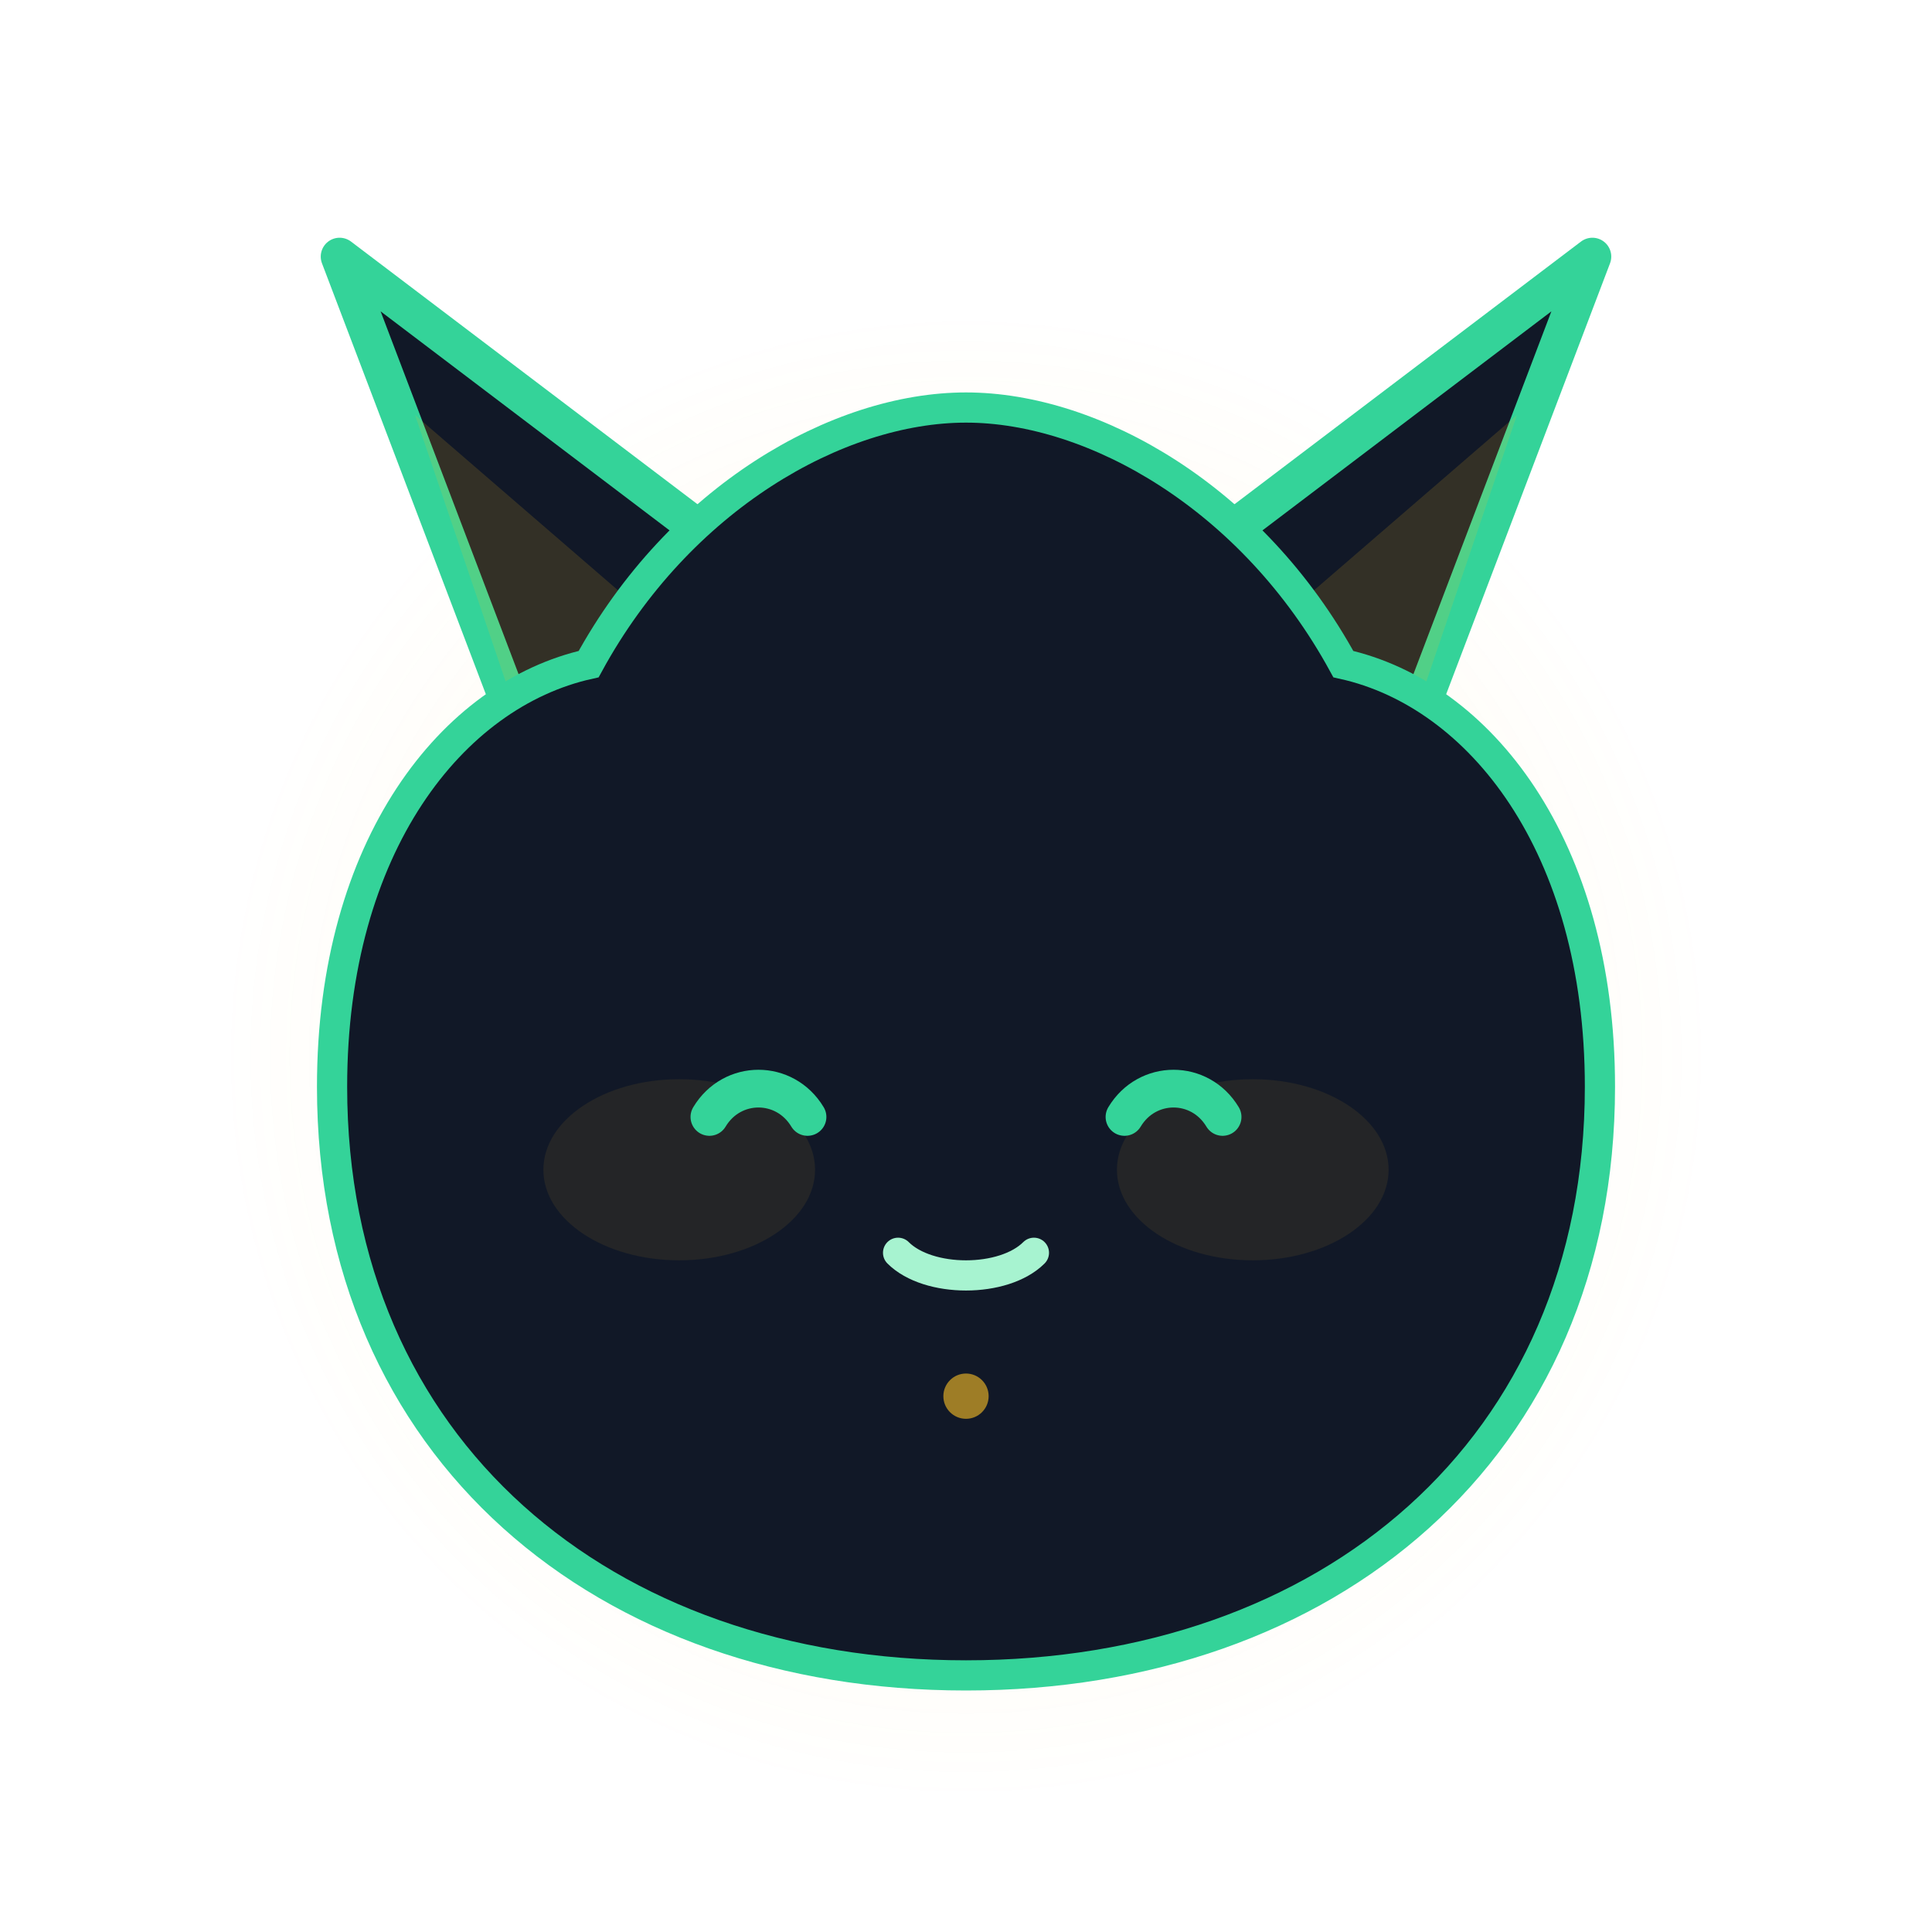
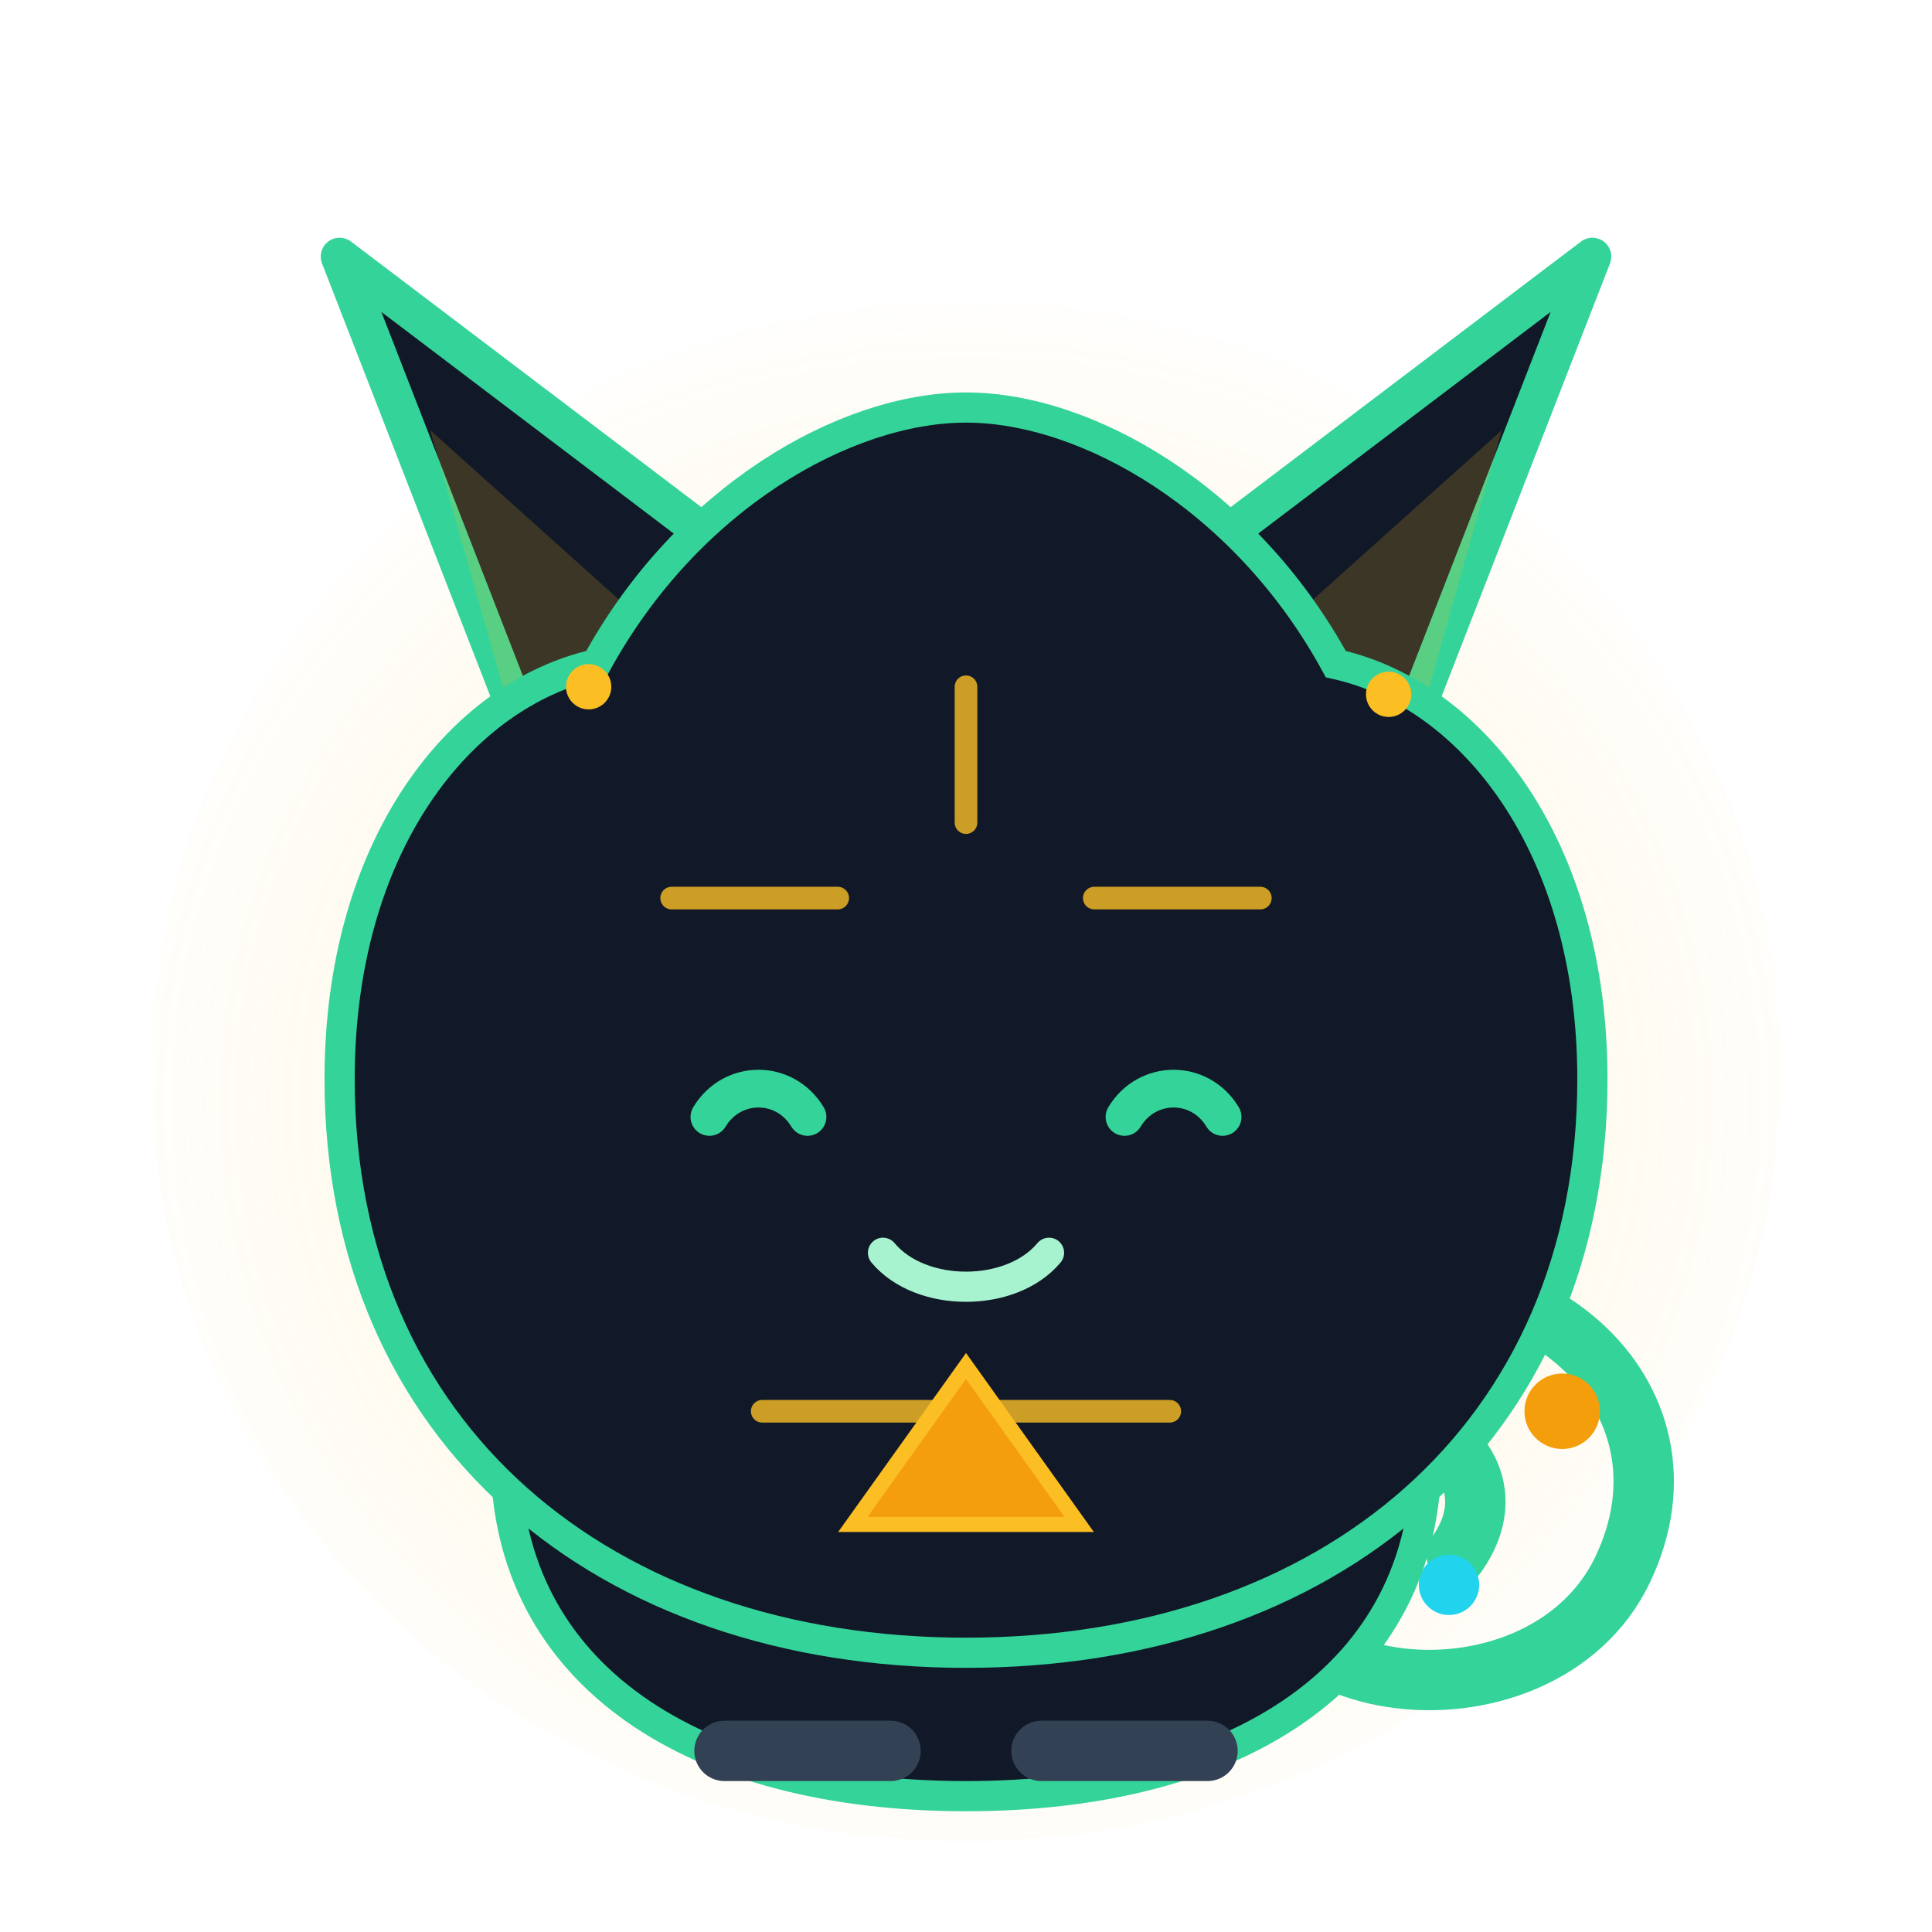
- <svg xmlns="http://www.w3.org/2000/svg" viewBox="0 0 256 256">
+ <svg xmlns="http://www.w3.org/2000/svg" viewBox="0 0 256 256" role="img" aria-labelledby="title desc">
  <defs>
-     <radialGradient id="glowBg" cx="50%" cy="50%" r="50%">
-       <stop offset="0%" stop-color="#FBBF24" stop-opacity="0.15" />
+     <radialGradient id="g" cx="50%" cy="52%" r="55%">
+       <stop offset="0%" stop-color="#FBBF24" stop-opacity=".22" />
      <stop offset="100%" stop-color="#FBBF24" stop-opacity="0" />
    </radialGradient>
-     <linearGradient id="faceGrad" x1="48" y1="36" x2="208" y2="228">
+     <linearGradient id="b" x1="52" y1="38" x2="205" y2="226">
      <stop stop-color="#111827" />
-       <stop offset="1" stop-color="#0f0f0f" />
+       <stop offset="1" stop-color="#0B0F19" />
    </linearGradient>
  </defs>
-   <ellipse cx="128" cy="140" rx="100" ry="100" fill="url(#glowBg)" />
-   <path d="M72 105 45 34l62 47" fill="#111827" stroke="#34D399" stroke-width="5" stroke-linejoin="round" />
-   <path d="M72 105 55 55l44 38" fill="#FBBF24" opacity="0.15" />
-   <path d="M184 105 211 34l-62 47" fill="#111827" stroke="#34D399" stroke-width="5" stroke-linejoin="round" />
-   <path d="M184 105 201 55l-44 38" fill="#FBBF24" opacity="0.15" />
-   <path d="M78 88c12-22 33-34 50-34s38 12 50 34c18 4 34 24 34 56 0 48-36 78-84 78s-84-30-84-78c0-32 16-52 34-56Z" fill="url(#faceGrad)" stroke="#34D399" stroke-width="4" />
-   <ellipse cx="90" cy="155" rx="18" ry="12" fill="#FBBF24" opacity="0.08" />
-   <ellipse cx="166" cy="155" rx="18" ry="12" fill="#FBBF24" opacity="0.08" />
-   <path d="M94 148c3-5 10-5 13 0" fill="none" stroke="#34D399" stroke-width="5" stroke-linecap="round" />
-   <path d="M149 148c3-5 10-5 13 0" fill="none" stroke="#34D399" stroke-width="5" stroke-linecap="round" />
-   <path d="M119 166c4 4 14 4 18 0" fill="none" stroke="#A7F3D0" stroke-width="4" stroke-linecap="round" />
-   <circle cx="128" cy="185" r="3" fill="#FBBF24" opacity="0.6">
-     <animate attributeName="r" values="3;5;3" dur="1s" repeatCount="indefinite" />
-     <animate attributeName="opacity" values="0.6;0.2;0.6" dur="1s" repeatCount="indefinite" />
+   <ellipse cx="128" cy="142" rx="108" ry="102" fill="url(#g)" />
+   <path d="M174 171c29-7 52 14 41 37-11 23-54 18-49-9 4-22 39-10 27 7" fill="none" stroke="#34D399" stroke-width="8" stroke-linecap="round" />
+   <circle cx="179" cy="171" r="5" fill="#22D3EE" />
+   <circle cx="207" cy="187" r="5" fill="#F59E0B" />
+   <circle cx="192" cy="210" r="4" fill="#22D3EE" />
+   <path d="M73 106 45 34l62 47" fill="#111827" stroke="#34D399" stroke-width="5" stroke-linejoin="round" />
+   <path d="M183 106 211 34l-62 47" fill="#111827" stroke="#34D399" stroke-width="5" stroke-linejoin="round" />
+   <path d="M70 103 57 57l39 35M186 103 199 57l-39 35" fill="#FBBF24" opacity=".18" />
+   <path d="M92 148c8-14 23-22 36-22s28 8 36 22c17 8 25 24 25 45 0 29-25 45-61 45s-61-16-61-45c0-21 8-37 25-45Z" fill="url(#b)" stroke="#34D399" stroke-width="4" />
+   <path d="M79 88c12-22 33-34 49-34s37 12 49 34c18 4 34 24 34 55 0 47-35 76-83 76s-83-29-83-76c0-31 16-51 34-55Z" fill="url(#b)" stroke="#34D399" stroke-width="4" />
+   <path d="M89 119h22m34 0h22M128 91v18M101 187h54" stroke="#FBBF24" stroke-width="3" stroke-linecap="round" opacity=".8" />
+   <path d="M94 148c3-5 10-5 13 0M149 148c3-5 10-5 13 0" fill="none" stroke="#34D399" stroke-width="5" stroke-linecap="round" />
+   <path d="M117 166c5 6 17 6 22 0" fill="none" stroke="#A7F3D0" stroke-width="4" stroke-linecap="round" />
+   <path d="M128 181l15 21h-30l15-21Z" fill="#F59E0B" stroke="#FBBF24" stroke-width="2" />
+   <circle cx="78" cy="91" r="3" fill="#FBBF24">
+     <animate attributeName="r" values="3;5;3" dur="1.2s" repeatCount="indefinite" />
  </circle>
+   <circle cx="184" cy="92" r="3" fill="#FBBF24">
+     <animate attributeName="opacity" values=".4;1;.4" dur="1.4s" repeatCount="indefinite" />
+   </circle>
+   <path d="M96 232h22m20 0h22" stroke="#334155" stroke-width="8" stroke-linecap="round" />
</svg>
